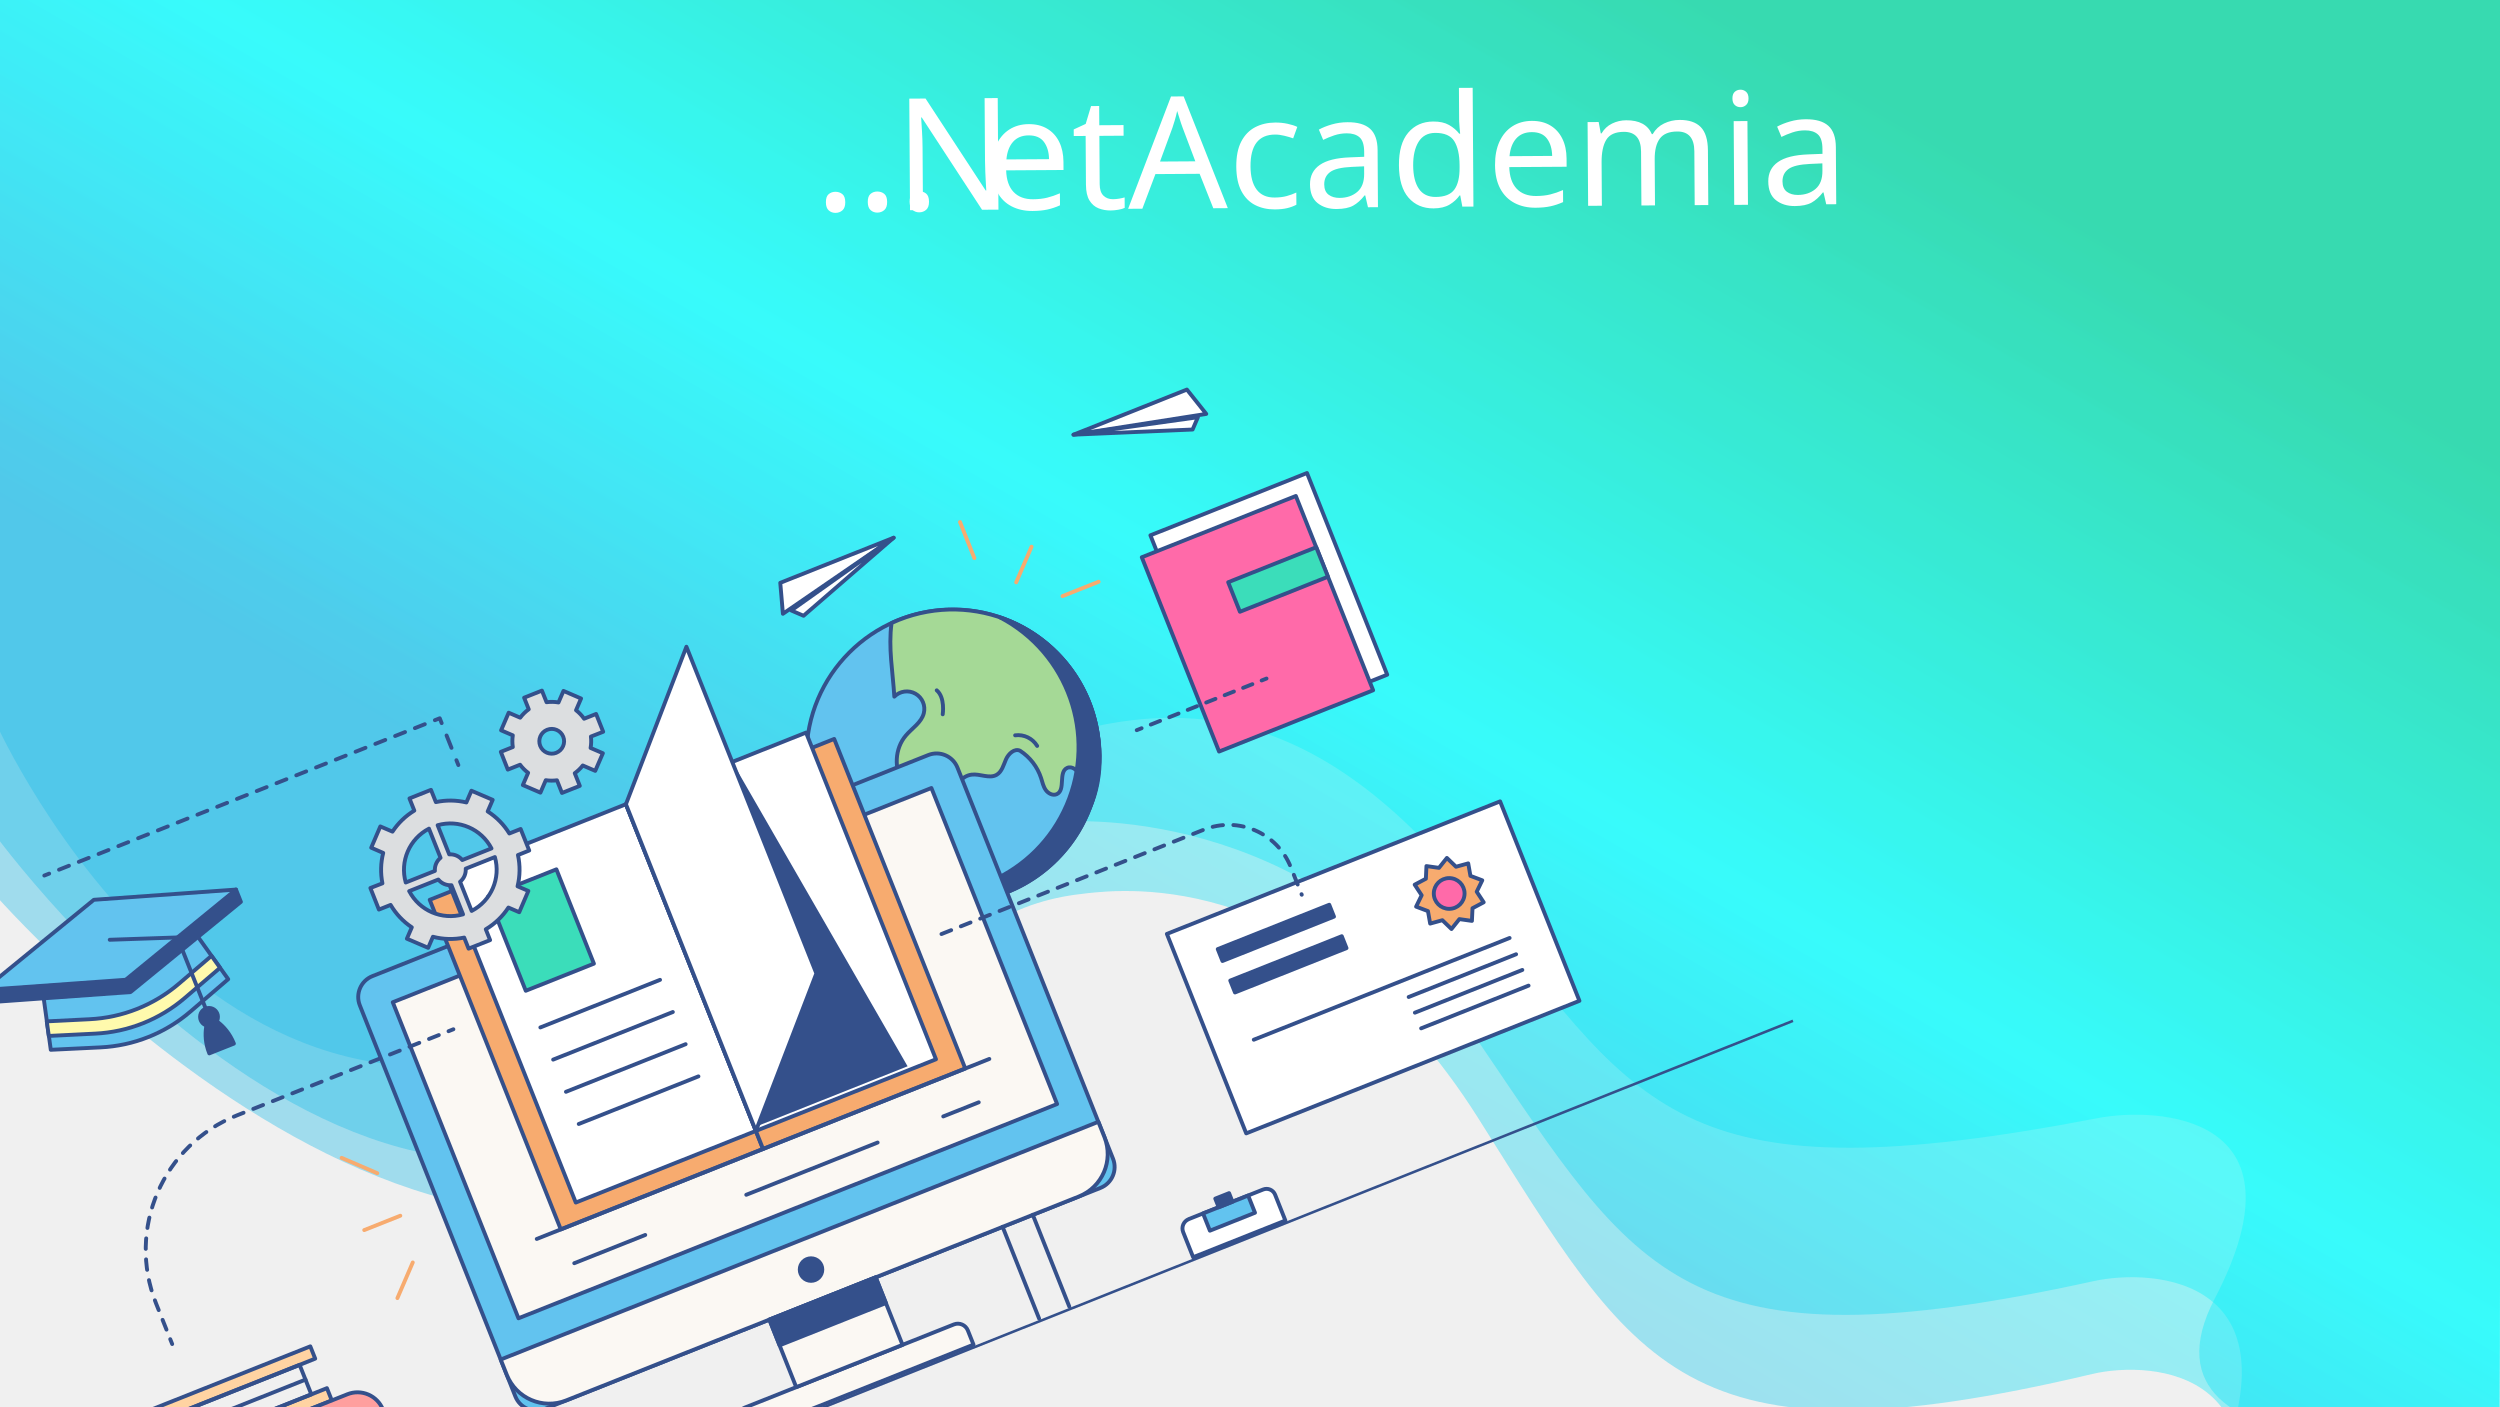
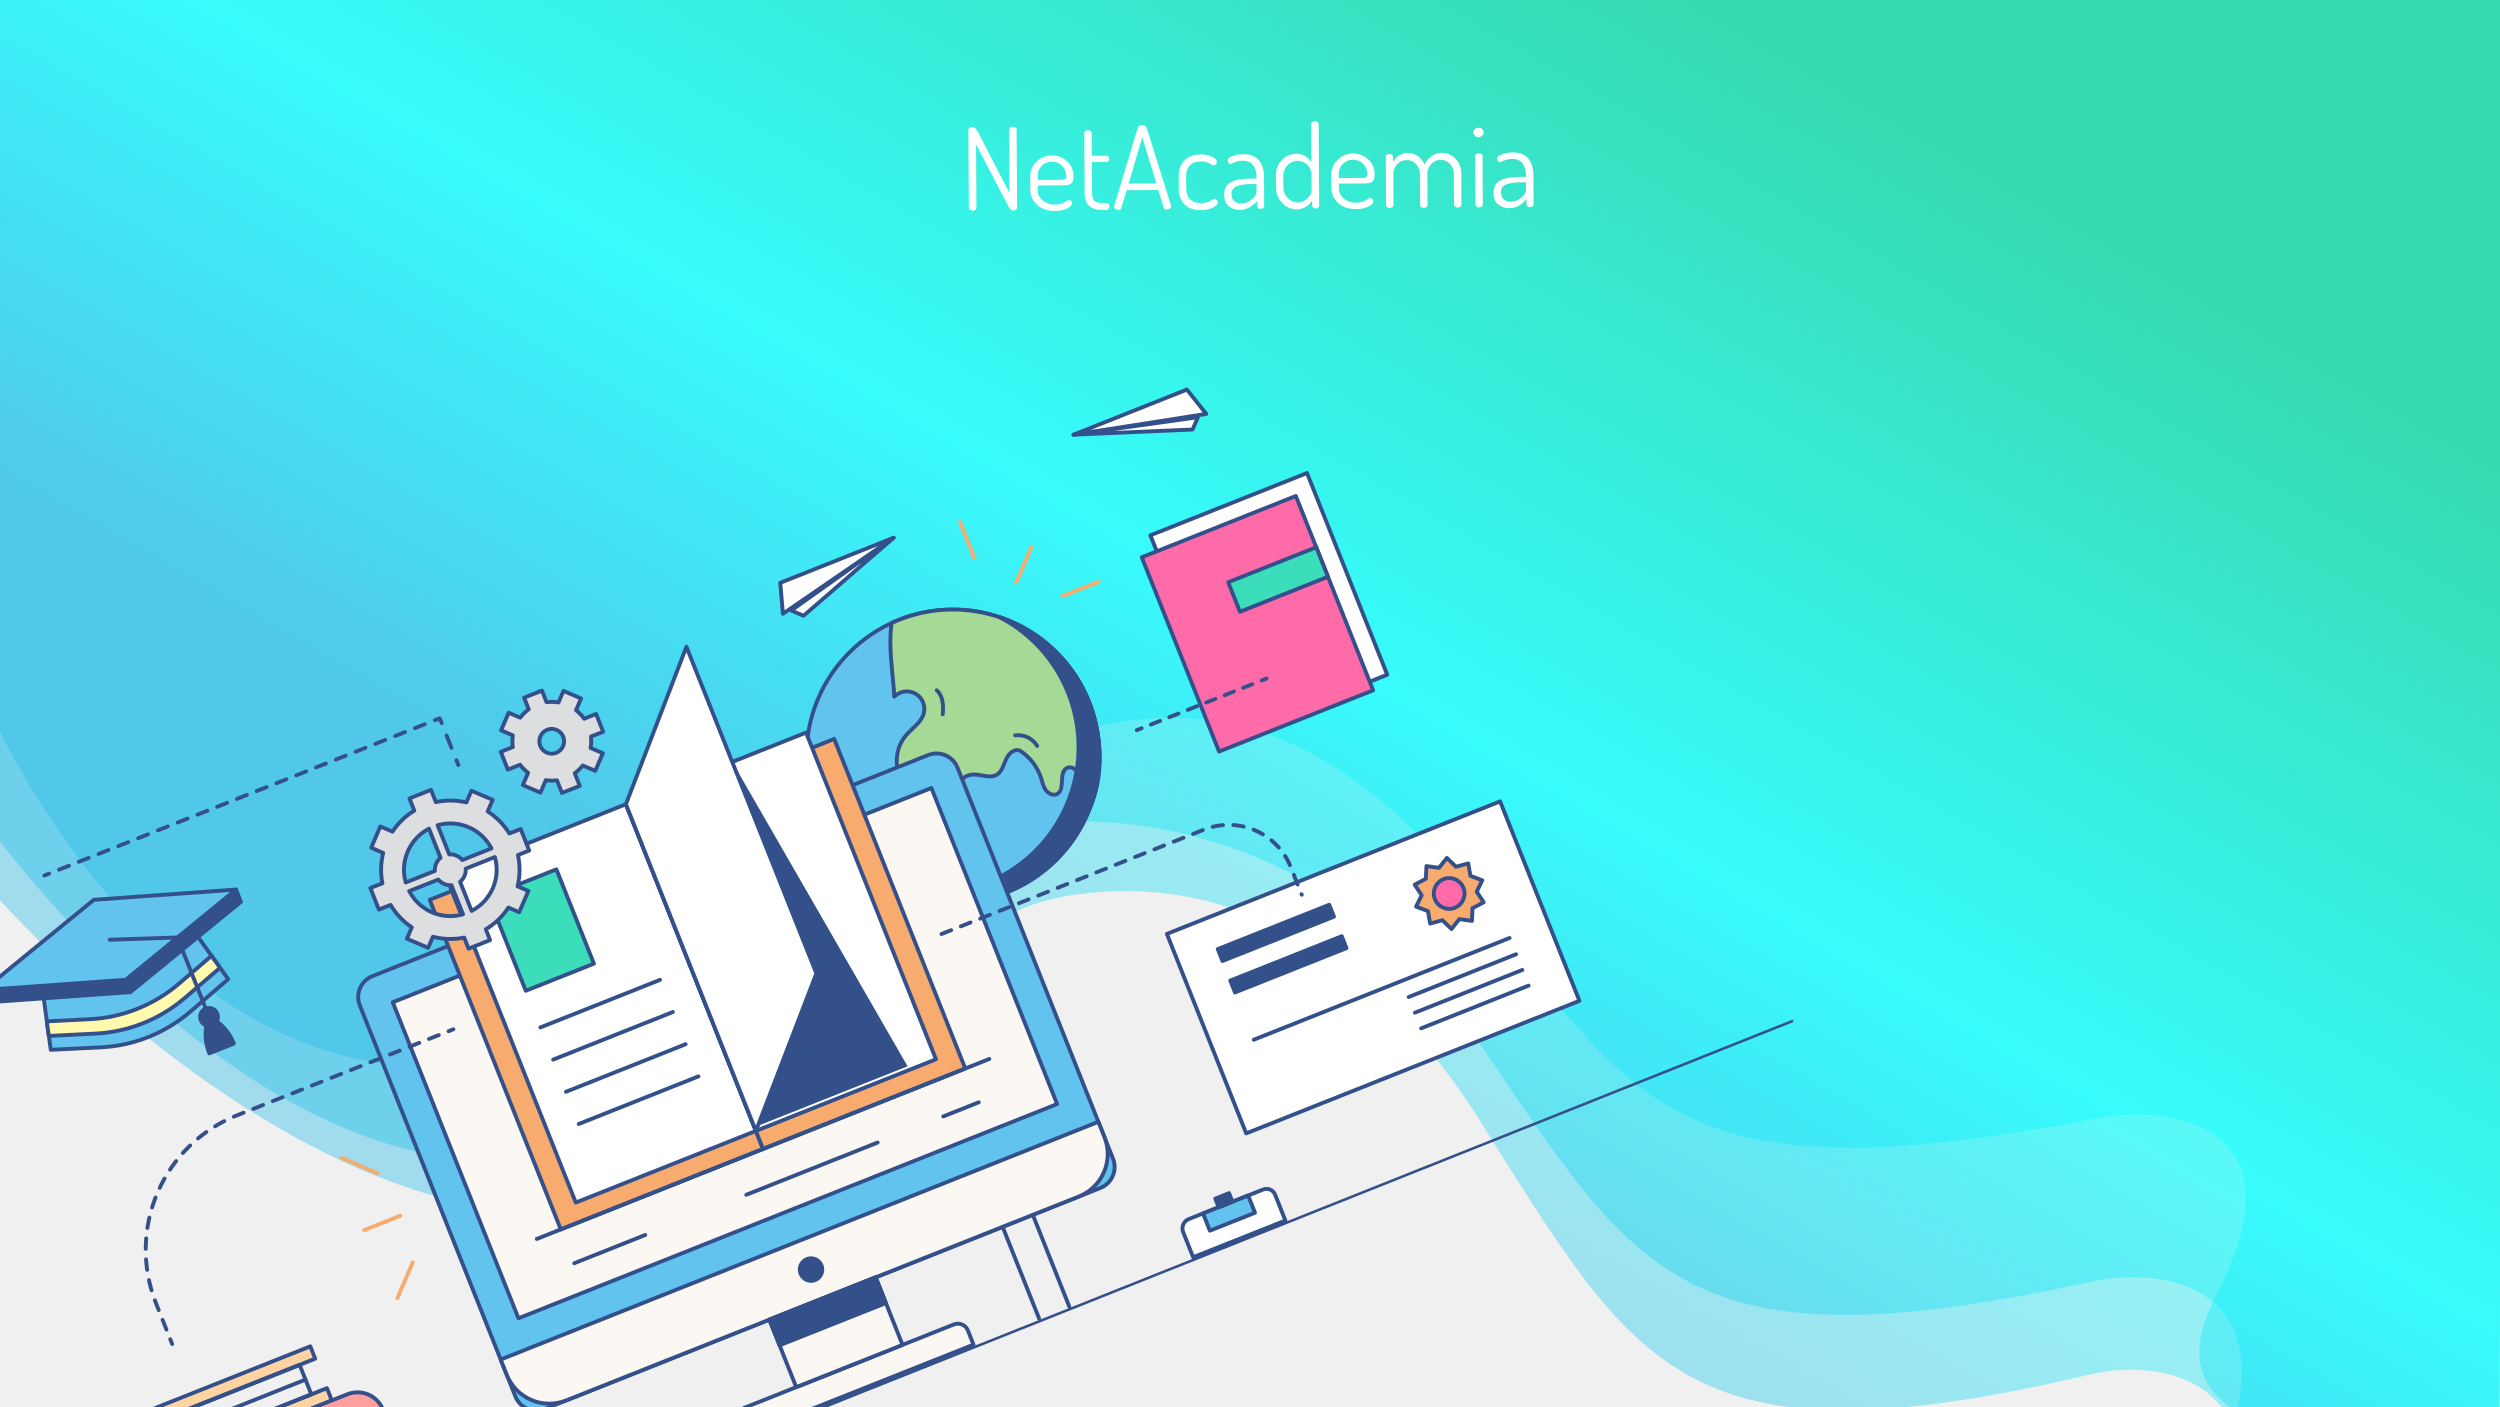
<svg xmlns="http://www.w3.org/2000/svg" xmlns:xlink="http://www.w3.org/1999/xlink" id="Réteg_1" data-name="Réteg 1" viewBox="0 0 1920 1080">
  <defs>
-     <style>.cls-1,.cls-2,.cls-3{opacity:0.39;}.cls-1{fill:url(#Névtelen_színátmenet_38);}.cls-2{fill:url(#Névtelen_színátmenet_38-2);}.cls-3{fill:url(#Névtelen_színátmenet_38-3);}.cls-29,.cls-4{fill:#fff;}.cls-10,.cls-11,.cls-14,.cls-15,.cls-16,.cls-18,.cls-19,.cls-20,.cls-21,.cls-22,.cls-25,.cls-26,.cls-27,.cls-28,.cls-4,.cls-6,.cls-7,.cls-8,.cls-9{stroke:#34508b;}.cls-10,.cls-11,.cls-14,.cls-15,.cls-16,.cls-17,.cls-18,.cls-19,.cls-20,.cls-21,.cls-22,.cls-25,.cls-26,.cls-27,.cls-4,.cls-6,.cls-7,.cls-8,.cls-9{stroke-linecap:round;stroke-linejoin:round;stroke-width:3px;}.cls-14,.cls-5{fill:#f7ab6f;}.cls-17,.cls-18,.cls-21,.cls-25,.cls-26,.cls-27,.cls-28,.cls-6{fill:none;}.cls-7{fill:#ff6aa9;}.cls-13,.cls-23,.cls-8{fill:#34508b;}.cls-9{fill:#62c3ef;}.cls-10{fill:#a5d996;}.cls-11,.cls-12{fill:#fbf8f3;}.cls-15{fill:#3bddba;}.cls-16{fill:#dcdee0;}.cls-17{stroke:#f7ab6f;}.cls-18{stroke-dasharray:8.07 8.07;}.cls-19{fill:#ffd3a2;}.cls-20{fill:#ff9f9e;}.cls-21{stroke-dasharray:8;}.cls-22{fill:#fffaad;}.cls-23{font-size:38.15px;font-family:Montserrat-Bold, Montserrat;font-weight:700;}.cls-24{letter-spacing:-0.02em;}.cls-25{stroke-dasharray:7.63 7.63;}.cls-26{stroke-dasharray:8.17 8.17;}.cls-27{stroke-dasharray:10.22 10.22;}.cls-28{stroke-miterlimit:10;stroke-width:2px;}.cls-29{font-size:120px;font-family:Dosis-Regular, Dosis;}.cls-30{letter-spacing:0em;}.cls-31{letter-spacing:0em;}</style>
+     <style>.cls-1,.cls-2,.cls-3{opacity:0.39;}.cls-1{fill:url(#Névtelen_színátmenet_38);}.cls-2{fill:url(#Névtelen_színátmenet_38-2);}.cls-3{fill:url(#Névtelen_színátmenet_38-3);}.cls-29,.cls-4{fill:#fff;}.cls-10,.cls-11,.cls-14,.cls-15,.cls-16,.cls-18,.cls-19,.cls-20,.cls-21,.cls-22,.cls-25,.cls-26,.cls-27,.cls-28,.cls-4,.cls-6,.cls-7,.cls-8,.cls-9{stroke:#34508b;}.cls-10,.cls-11,.cls-14,.cls-15,.cls-16,.cls-17,.cls-18,.cls-19,.cls-20,.cls-21,.cls-22,.cls-25,.cls-26,.cls-27,.cls-4,.cls-6,.cls-7,.cls-8,.cls-9{stroke-linecap:round;stroke-linejoin:round;stroke-width:3px;}.cls-14,.cls-5{fill:#f7ab6f;}.cls-17,.cls-18,.cls-21,.cls-25,.cls-26,.cls-27,.cls-28,.cls-6{fill:none;}.cls-7{fill:#ff6aa9;}.cls-13,.cls-23,.cls-8{fill:#34508b;}.cls-9{fill:#62c3ef;}.cls-10{fill:#a5d996;}.cls-11,.cls-12{fill:#fbf8f3;}.cls-15{fill:#3bddba;}.cls-16{fill:#dcdee0;}.cls-17{stroke:#f7ab6f;}.cls-18{stroke-dasharray:8.07 8.07;}.cls-19{fill:#ffd3a2;}.cls-20{fill:#ff9f9e;}.cls-21{stroke-dasharray:8;}.cls-22{fill:#fffaad;}.cls-23{font-size:38.15px;font-family:Montserrat-Bold, Montserrat;font-weight:700;}.cls-24{letter-spacing:-0.02em;}.cls-25{stroke-dasharray:7.63 7.63;}.cls-26{stroke-dasharray:8.17 8.17;}.cls-27{stroke-dasharray:10.22 10.22;}.cls-28{stroke-miterlimit:10;stroke-width:2px;}</style>
    <linearGradient id="Névtelen_színátmenet_38" x1="1441.37" y1="-293.27" x2="663.86" y2="1053.42" gradientUnits="userSpaceOnUse">
      <stop offset="0.2" stop-color="#00d49d" />
      <stop offset="0.56" stop-color="aqua" />
      <stop offset="0.81" stop-color="#21bce8" />
    </linearGradient>
    <linearGradient id="Névtelen_színátmenet_38-2" x1="1472.15" y1="-270.76" x2="676.14" y2="1107.97" xlink:href="#Névtelen_színátmenet_38" />
    <linearGradient id="Névtelen_színátmenet_38-3" x1="1491.7" y1="-261.9" x2="683.78" y2="1137.47" xlink:href="#Névtelen_színátmenet_38" />
  </defs>
  <path class="cls-1" d="M-6-14.36l3,570S181.9,966.45,504,762C671,656,751,583,813,565c99.27-28.82,204-24.1,326,133.15s155.85,221.54,472,160.57c45.19-8.71,164-3.42,90,138.45S1921,1104,1921,1104L1932-10Z" />
  <path class="cls-2" d="M-9-12l3,650.17S322.35,1094.33,588,782c79-92.88,168-145.47,219-150.44,27.81-2.72,207-10.19,329,169.17s155.85,252.7,472,183.16c45.19-9.94,164-3.9,90,157.92s220,121.84,220,121.84L1929-7Z" />
  <path class="cls-3" d="M-10-15.35l3,698.93S391.35,1145.75,657,810c79-99.85,127-118.65,178-124,27.81-2.92,178-20.5,300,172.31S1290.85,1130,1607,1055.2c45.19-10.68,164-4.19,90,169.77s220,131,220,131L1928-10Z" />
  <g id="_Csoport_" data-name="&lt;Csoport&gt;">
    <rect id="_Téglalap_" data-name="&lt;Téglalap&gt;" class="cls-4" x="916.88" y="660.5" width="275.41" height="164.86" transform="translate(-199.91 442.37) rotate(-21.69)" />
    <g id="_Csoport_2" data-name="&lt;Csoport&gt;">
      <g id="_Csoport_3" data-name="&lt;Csoport&gt;">
        <g id="_Csoport_4" data-name="&lt;Csoport&gt;">
          <polygon id="_Görbe_" data-name="&lt;Görbe&gt;" class="cls-5" points="1087.57 696.3 1091.83 687.56 1086.48 679.43 1095.07 674.87 1095.51 665.15 1105.14 666.51 1111.21 658.9 1118.21 665.66 1127.59 663.08 1129.28 672.66 1138.38 676.09 1134.12 684.83 1139.47 692.96 1130.88 697.52 1130.44 707.24 1120.8 705.88 1114.73 713.49 1107.74 706.72 1098.36 709.31 1096.67 699.73 1087.57 696.3" />
          <polygon id="_Görbe_2" data-name="&lt;Görbe&gt;" class="cls-6" points="1087.57 696.3 1091.83 687.56 1086.48 679.43 1095.07 674.87 1095.51 665.15 1105.14 666.51 1111.21 658.9 1118.21 665.66 1127.59 663.08 1129.28 672.66 1138.38 676.09 1134.12 684.83 1139.47 692.96 1130.88 697.52 1130.44 707.24 1120.8 705.88 1114.73 713.49 1107.74 706.72 1098.36 709.31 1096.67 699.73 1087.57 696.3" />
        </g>
        <circle id="_Görbe_3" data-name="&lt;Görbe&gt;" class="cls-7" cx="1112.97" cy="686.19" r="11.81" />
      </g>
      <rect id="_Téglalap_2" data-name="&lt;Téglalap&gt;" class="cls-8" x="933.79" y="711.52" width="92.16" height="9.83" transform="translate(-195.41 412.88) rotate(-21.69)" />
      <rect id="_Téglalap_3" data-name="&lt;Téglalap&gt;" class="cls-8" x="943.4" y="735.69" width="92.16" height="9.83" transform="translate(-203.66 418.14) rotate(-21.69)" />
      <line id="_Görbe_4" data-name="&lt;Görbe&gt;" class="cls-6" x1="962.92" y1="798.5" x2="1159.37" y2="720.37" />
      <line id="_Görbe_5" data-name="&lt;Görbe&gt;" class="cls-6" x1="1081.87" y1="765.69" x2="1164.35" y2="732.88" />
      <line id="_Görbe_6" data-name="&lt;Görbe&gt;" class="cls-6" x1="1086.65" y1="777.73" x2="1169.14" y2="744.92" />
      <line id="_Görbe_7" data-name="&lt;Görbe&gt;" class="cls-6" x1="1091.44" y1="789.77" x2="1173.93" y2="756.96" />
    </g>
  </g>
  <g id="_Csoport_5" data-name="&lt;Csoport&gt;">
    <g id="_Csoport_6" data-name="&lt;Csoport&gt;">
      <circle id="_Görbe_8" data-name="&lt;Görbe&gt;" class="cls-9" cx="731.81" cy="580.65" r="112.48" />
      <path id="_Görbe_9" data-name="&lt;Görbe&gt;" class="cls-10" d="M836.33,539.08a112.48,112.48,0,0,0-146.09-63q-2.81,1.13-5.52,2.38c-2.61,19.32,1,37.32,2.12,56.56a13.46,13.46,0,0,1,22.63,12.78c-1.84,7.17-9,11.44-13.76,17.06-8.58,10-9.39,25.91-1.88,36.76a52.09,52.09,0,0,1,4.35,6.35c1,2,1.53,4.24,2.72,6.14,3,4.78,9.61,6.28,15,4.69s9.74-5.64,13.32-10c4.77-5.79,9.51-12.92,17-13.88,6.48-.83,13.62,3.41,19.25.1,4.07-2.39,5.24-7.57,7.15-11.88s6.55-8.61,10.8-6.57a39.71,39.71,0,0,1,16.15,21c1,3.14,1.67,6.48,3.57,9.17s5.56,4.55,8.53,3.14c6.86-3.26,1-16.75,7.79-20.07,3.7-1.81,8.16,1.6,9.31,5.55s.18,8.17-.13,12.27c-.55,7.2,2.33,10.22,7.93,13.6C848.24,596.37,846.29,564.12,836.33,539.08Z" />
    </g>
    <path id="_Görbe_10" data-name="&lt;Görbe&gt;" class="cls-8" d="M768.17,474.24a112.45,112.45,0,0,1-88.73,205.93,112.46,112.46,0,1,0,88.73-205.93Z" />
  </g>
  <g id="_Csoport_7" data-name="&lt;Csoport&gt;">
    <rect id="_Téglalap_4" data-name="&lt;Téglalap&gt;" class="cls-9" x="318.59" y="652.11" width="493.98" height="357.78" rx="17.27" ry="17.27" transform="translate(-267.09 267.87) rotate(-21.69)" />
    <path id="_Görbe_11" data-name="&lt;Görbe&gt;" class="cls-11" d="M384.54,1044.12l4.68,11.77a35.11,35.11,0,0,0,45.6,19.64L828.58,918.91a35.1,35.1,0,0,0,19.64-45.59l-4.68-11.77Z" />
    <g id="_Csoport_8" data-name="&lt;Csoport&gt;">
      <g id="_Csoport_9" data-name="&lt;Csoport&gt;">
        <rect id="_Görbe_12" data-name="&lt;Görbe&gt;" class="cls-12" x="334.16" y="678.2" width="445.19" height="261.22" transform="translate(-259.51 263.04) rotate(-21.69)" />
      </g>
      <g id="_Csoport_10" data-name="&lt;Csoport&gt;">
        <rect id="_Görbe_13" data-name="&lt;Görbe&gt;" class="cls-6" x="334.16" y="678.2" width="445.19" height="261.22" transform="translate(-259.51 263.04) rotate(-21.69)" />
      </g>
    </g>
    <circle id="_Görbe_14" data-name="&lt;Görbe&gt;" class="cls-13" cx="622.87" cy="975.03" r="10.16" />
    <g id="_Csoport_11" data-name="&lt;Csoport&gt;">
      <rect id="_Téglalap_5" data-name="&lt;Téglalap&gt;" class="cls-14" x="374.45" y="650.52" width="167.15" height="272.4" transform="translate(-258.34 224.99) rotate(-21.69)" />
      <rect id="_Téglalap_6" data-name="&lt;Téglalap&gt;" class="cls-14" x="529.77" y="588.75" width="167.15" height="272.4" transform="translate(-224.51 278.02) rotate(-21.69)" />
    </g>
    <g id="_Csoport_12" data-name="&lt;Csoport&gt;">
      <rect id="_Téglalap_7" data-name="&lt;Téglalap&gt;" class="cls-4" x="387.03" y="635.58" width="148.86" height="270.03" transform="translate(-252.13 225.11) rotate(-21.69)" />
      <rect id="_Téglalap_8" data-name="&lt;Téglalap&gt;" class="cls-4" x="525.34" y="580.56" width="148.86" height="270.03" transform="translate(-222 272.34) rotate(-21.69)" />
      <rect id="_Téglalap_9" data-name="&lt;Téglalap&gt;" class="cls-15" x="387.39" y="675.29" width="56.32" height="77.96" transform="translate(-234.56 204.16) rotate(-21.69)" />
      <line id="_Görbe_15" data-name="&lt;Görbe&gt;" class="cls-6" x1="415" y1="789.07" x2="506.9" y2="752.52" />
      <line id="_Görbe_16" data-name="&lt;Görbe&gt;" class="cls-6" x1="424.83" y1="813.78" x2="516.73" y2="777.23" />
      <line id="_Görbe_17" data-name="&lt;Görbe&gt;" class="cls-6" x1="434.66" y1="838.5" x2="526.56" y2="801.94" />
      <line id="_Görbe_18" data-name="&lt;Görbe&gt;" class="cls-6" x1="444.49" y1="863.21" x2="536.39" y2="826.66" />
    </g>
    <polygon id="_Görbe_19" data-name="&lt;Görbe&gt;" class="cls-13" points="697.03 818.91 563.9 587.83 563.49 587.99 626.98 747.6 582 864.66 697.03 818.91" />
    <polygon id="_Görbe_20" data-name="&lt;Görbe&gt;" class="cls-4" points="626.98 747.6 580.51 868.54 480.71 617.63 527.17 496.69 626.98 747.6" />
    <line id="_Görbe_21" data-name="&lt;Görbe&gt;" class="cls-6" x1="412.24" y1="951.51" x2="759.8" y2="813.27" />
    <path id="_Összetett_görbe_" data-name="&lt;Összetett görbe&gt;" class="cls-16" d="M406.44,653.19l-6.58-16.53-8.69,3.46a53,53,0,0,0-16.63-16.93l3.84-8.91-16.34-7-3.87,9a53,53,0,0,0-23.42-.27L331,606.61l-16.53,6.58,3.72,9.36a53,53,0,0,0-16.75,16.15l-9.35-4-7,16.34,9.21,4a53,53,0,0,0-.6,23.36L284.45,682,291,698.55l9-3.58a52.9,52.9,0,0,0,16.26,17.21l-3.77,8.75,16.34,7,3.66-8.5a52.91,52.91,0,0,0,24,.63l3.38,8.5L376.39,722l-3.31-8.33A52.83,52.83,0,0,0,390.46,697l8.31,3.58,7-16.33-8.29-3.57a52.94,52.94,0,0,0,.31-24Zm-29-1.6-22.39,8.91A11.88,11.88,0,0,0,345,656.16l-8.9-22.39A35.58,35.58,0,0,1,377.46,651.59Zm-48-15.19,8.9,22.39A11.9,11.9,0,0,0,334,668.86l-22.39,8.91A35.6,35.6,0,0,1,329.48,636.4Zm-15.2,48,22.39-8.91a11.88,11.88,0,0,0,10.08,4.34l8.9,22.39A35.61,35.61,0,0,1,314.28,684.38Zm48,15.19-8.9-22.39a11.92,11.92,0,0,0,4.34-10.07l22.39-8.91A35.6,35.6,0,0,1,362.26,699.57Z" />
    <path id="_Összetett_görbe_2" data-name="&lt;Összetett görbe&gt;" class="cls-16" d="M463.24,562l-5.44-13.68-9.21,3.67a30.15,30.15,0,0,0-6.2-6.54l3.87-9-13.51-5.83-3.82,8.86a30.34,30.34,0,0,0-9.18-.18l-3.55-8.91-13.67,5.44,3.54,8.91a30.33,30.33,0,0,0-6.55,6.44l-8.86-3.82-5.82,13.52,9,3.87a29.9,29.9,0,0,0,0,9l-9.21,3.67L390,591.06l9.42-3.75a30,30,0,0,0,6.18,6.19l-4.06,9.43,13.51,5.82,4.12-9.56a30,30,0,0,0,8.57.07l3.86,9.72,13.68-5.44-3.87-9.72a29.7,29.7,0,0,0,6.17-5.93l9.56,4.12L463,578.49l-9.42-4.06a30.05,30.05,0,0,0,.24-8.74Zm-36,16.16a9.52,9.52,0,1,1,5.33-12.37A9.53,9.53,0,0,1,427.28,578.11Z" />
    <path id="_Téglalap_10" data-name="&lt;Téglalap&gt;" class="cls-11" d="M569.63,1048.38H742.41a8.26,8.26,0,0,1,8.26,8.26v11.73a0,0,0,0,1,0,0H561.36a0,0,0,0,1,0,0v-11.73A8.26,8.26,0,0,1,569.63,1048.38Z" transform="translate(-344.72 317.4) rotate(-21.69)" />
    <rect id="_Téglalap_11" data-name="&lt;Téglalap&gt;" class="cls-11" x="598.08" y="995.25" width="87.87" height="55.81" transform="translate(-332.69 309.73) rotate(-21.69)" />
    <rect id="_Téglalap_12" data-name="&lt;Téglalap&gt;" class="cls-8" x="591.69" y="996.47" width="87.87" height="21.25" transform="translate(-327.21 306.23) rotate(-21.69)" />
    <line id="_Görbe_22" data-name="&lt;Görbe&gt;" class="cls-6" x1="441.04" y1="970.14" x2="495.54" y2="948.46" />
    <line id="_Görbe_23" data-name="&lt;Görbe&gt;" class="cls-6" x1="724.42" y1="857.42" x2="751.67" y2="846.58" />
    <line id="_Görbe_24" data-name="&lt;Görbe&gt;" class="cls-6" x1="573.14" y1="917.59" x2="674.01" y2="877.47" />
  </g>
  <g id="_Csoport_13" data-name="&lt;Csoport&gt;">
    <line id="_Görbe_25" data-name="&lt;Görbe&gt;" class="cls-17" x1="307.43" y1="933.68" x2="279.73" y2="944.7" />
    <line id="_Görbe_26" data-name="&lt;Görbe&gt;" class="cls-17" x1="289.75" y1="901.03" x2="262.37" y2="889.24" />
    <line id="_Görbe_27" data-name="&lt;Görbe&gt;" class="cls-17" x1="305.21" y1="996.94" x2="317" y2="969.56" />
  </g>
  <g id="_Csoport_14" data-name="&lt;Csoport&gt;">
    <line id="_Görbe_28" data-name="&lt;Görbe&gt;" class="cls-17" x1="780.43" y1="447.23" x2="792.23" y2="419.85" />
    <line id="_Görbe_29" data-name="&lt;Görbe&gt;" class="cls-17" x1="816.02" y1="457.81" x2="843.73" y2="446.79" />
    <line id="_Görbe_30" data-name="&lt;Görbe&gt;" class="cls-17" x1="737.28" y1="400.92" x2="748.3" y2="428.63" />
  </g>
  <path id="_Görbe_31" data-name="&lt;Görbe&gt;" class="cls-6" d="M779.63,564.73a17.17,17.17,0,0,1,16.91,8.14" />
  <path id="_Görbe_32" data-name="&lt;Görbe&gt;" class="cls-6" d="M724,548.58s2-12.83-4.59-18.41" />
  <g id="_Csoport_15" data-name="&lt;Csoport&gt;">
    <path id="_Téglalap_13" data-name="&lt;Téglalap&gt;" class="cls-4" d="M916.08,924h61.48a7.08,7.08,0,0,1,7.08,7.08v21.38a0,0,0,0,1,0,0H908.41a0,0,0,0,1,0,0V931.7a7.67,7.67,0,0,1,7.67-7.67Z" transform="translate(-279.76 416.26) rotate(-21.69)" />
    <rect id="_Téglalap_14" data-name="&lt;Téglalap&gt;" class="cls-9" x="925.26" y="924.54" width="37.27" height="14.23" transform="translate(-277.5 414.82) rotate(-21.69)" />
    <rect id="_Téglalap_15" data-name="&lt;Téglalap&gt;" class="cls-8" x="934.25" y="918.18" width="11.4" height="7.11" transform="translate(-274.11 412.66) rotate(-21.69)" />
  </g>
  <g id="_Csoport_16" data-name="&lt;Csoport&gt;">
    <line class="cls-6" x1="348.19" y1="790.48" x2="344.48" y2="791.96" />
    <path class="cls-18" d="M337,794.94,182,856.6a111.13,111.13,0,0,0-62.19,144.33l9.48,23.83" />
    <line class="cls-6" x1="130.75" y1="1028.5" x2="132.23" y2="1032.22" />
  </g>
  <g id="_Csoport_17" data-name="&lt;Csoport&gt;">
    <g id="_Csoport_18" data-name="&lt;Csoport&gt;">
      <path id="_Görbe_33" data-name="&lt;Görbe&gt;" class="cls-19" d="M242.07,1043.44l-3.76-9.44L77.13,1098.11a22.36,22.36,0,1,0,16.53,41.56l161.18-64.11-3.76-9.45L98.4,1126.84l-9-22.66Z" />
      <rect id="_Téglalap_16" data-name="&lt;Téglalap&gt;" class="cls-6" x="88.53" y="1075.33" width="151.45" height="24.39" transform="translate(-390.31 137.71) rotate(-21.69)" />
      <line id="_Görbe_34" data-name="&lt;Görbe&gt;" class="cls-6" x1="234.61" y1="1059.54" x2="93.89" y2="1115.51" />
    </g>
    <path id="_Görbe_35" data-name="&lt;Görbe&gt;" class="cls-20" d="M266.76,1070.81l-173.1,68.86L98.18,1151l161.19-64.11,6.51,16.37-161.19,64.12,4.53,11.37,173.1-68.85a21,21,0,0,0,11.78-27.34h0A21,21,0,0,0,266.76,1070.81Z" />
  </g>
  <line id="_Görbe_36" data-name="&lt;Görbe&gt;" class="cls-6" x1="770.01" y1="942.21" x2="798.03" y2="1012.64" />
  <line id="_Görbe_37" data-name="&lt;Görbe&gt;" class="cls-6" x1="793.2" y1="932.99" x2="821.21" y2="1003.42" />
  <path id="_Görbe_38" data-name="&lt;Görbe&gt;" class="cls-21" d="M723.06,717.34l201.59-80.19a51.3,51.3,0,0,1,66.62,28.71l8.47,21.3" />
  <g id="_Csoport_19" data-name="&lt;Csoport&gt;">
    <path id="_Görbe_39" data-name="&lt;Görbe&gt;" class="cls-9" d="M175.26,752,146.09,777a114.07,114.07,0,0,1-68.82,27.38L39,806.24l-10-72.71L132.6,692.29Z" />
    <polygon id="_Görbe_40" data-name="&lt;Görbe&gt;" class="cls-8" points="151.43 695.05 75.83 700.49 17.14 748.46 -12.68 760.32 -8.92 769.77 100.25 761.91 185 692.63 181.25 683.19 151.43 695.05" />
    <polygon id="_Görbe_41" data-name="&lt;Görbe&gt;" class="cls-9" points="72.07 691.04 -12.68 760.32 96.5 752.47 181.25 683.19 72.07 691.04" />
    <path id="_Görbe_42" data-name="&lt;Görbe&gt;" class="cls-22" d="M37.48,795.6l35.61-1.78a114.12,114.12,0,0,0,68.82-27.37L169,743.28l-6.57-9.19L137.52,755.4A114.12,114.12,0,0,1,68.7,782.77l-32.76,1.64Z" />
    <polyline id="_Görbe_43" data-name="&lt;Görbe&gt;" class="cls-6" points="84.28 721.75 136.26 719.96 162.6 786.2" />
    <circle id="_Görbe_44" data-name="&lt;Görbe&gt;" class="cls-8" cx="160.52" cy="780.97" r="6.86" />
    <path id="_Görbe_45" data-name="&lt;Görbe&gt;" class="cls-8" d="M160.52,781s-6.05,12.29.22,28l9.44-3.76,9.44-3.75C173.36,785.75,160.52,781,160.52,781Z" />
  </g>
  <g id="_Csoport_20" data-name="&lt;Csoport&gt;">
    <text class="cls-23" transform="translate(-40.86 762.31) rotate(-21.69)">
      <tspan class="cls-24">A</tspan>
      <tspan x="28.35" y="0">+</tspan>
    </text>
  </g>
  <g id="_Csoport_21" data-name="&lt;Csoport&gt;">
    <rect id="_Téglalap_17" data-name="&lt;Téglalap&gt;" class="cls-4" x="909.74" y="381.29" width="129.42" height="166.69" transform="translate(-102.73 393.05) rotate(-21.69)" />
    <rect id="_Téglalap_18" data-name="&lt;Téglalap&gt;" class="cls-7" x="902.06" y="398.75" width="127.33" height="160.59" transform="translate(-108.67 390.84) rotate(-21.69)" />
    <rect id="_Téglalap_19" data-name="&lt;Téglalap&gt;" class="cls-15" x="945.18" y="432.84" width="72.76" height="24.4" transform="translate(-94.98 394.29) rotate(-21.69)" />
  </g>
  <g id="_Csoport_22" data-name="&lt;Csoport&gt;">
    <line class="cls-6" x1="873.02" y1="560.77" x2="876.74" y2="559.29" />
    <line class="cls-25" x1="883.83" y1="556.47" x2="965.41" y2="524.02" />
    <line class="cls-6" x1="968.96" y1="522.61" x2="972.67" y2="521.13" />
  </g>
  <g id="_Csoport_23" data-name="&lt;Csoport&gt;">
    <line class="cls-6" x1="34.03" y1="672.42" x2="37.75" y2="670.95" />
    <line class="cls-26" x1="45.35" y1="667.92" x2="330.2" y2="554.62" />
    <polyline class="cls-6" points="334 553.11 337.72 551.63 339.19 555.35" />
    <line class="cls-27" x1="342.97" y1="564.85" x2="348.64" y2="579.09" />
    <line class="cls-6" x1="350.53" y1="583.84" x2="352.01" y2="587.56" />
  </g>
  <g id="_Csoport_24" data-name="&lt;Csoport&gt;">
    <polygon id="_Görbe_46" data-name="&lt;Görbe&gt;" class="cls-4" points="599.24 447.61 686.33 412.97 601.28 471.39 599.24 447.61" />
    <polygon id="_Görbe_47" data-name="&lt;Görbe&gt;" class="cls-4" points="607.69 468.84 617.13 472.91 686.33 412.97 607.69 468.84" />
  </g>
  <g id="_Csoport_25" data-name="&lt;Csoport&gt;">
    <polygon id="_Görbe_48" data-name="&lt;Görbe&gt;" class="cls-4" points="911.54 299.19 824.45 333.83 926.4 317.88 911.54 299.19" />
    <polygon id="_Görbe_49" data-name="&lt;Görbe&gt;" class="cls-4" points="919.99 320.43 915.92 329.87 824.45 333.83 919.99 320.43" />
  </g>
  <line class="cls-28" x1="173" y1="1264" x2="1377" y2="784" />
-   <text class="cls-29" transform="translate(625.69 161.91) rotate(-0.37)">...<tspan class="cls-30" x="61.56" y="0">N</tspan>
-     <tspan class="cls-31" x="129.72" y="0">etAcademia</tspan>
-   </text>
+   <path class="cls-29" d="M744.09,159.58l-.39-59.83c0-1.47,1-2.21,2.89-2.22,1.64,0,3.18,1.33,4.6,4l24.06,46.67-.31-48.75c0-1.41.95-2.12,2.89-2.13s2.91.68,2.92,2.09l.38,59.93a1.9,1.9,0,0,1-.87,1.67,3.35,3.35,0,0,1-2,.63c-1.46,0-2.76-1.09-3.89-3.32l-24.77-47.45.31,48.67a1.9,1.9,0,0,1-.87,1.67,3.71,3.71,0,0,1-4.09,0A2,2,0,0,1,744.09,159.58Z" />
+   <path class="cls-29" d="M791.25,145.47l-.06-9.86A15.38,15.38,0,0,1,796,124.18a17,17,0,0,1,23.46-.36,15.06,15.06,0,0,1,5,11.42,11.39,11.39,0,0,1-.54,3.95,3.68,3.68,0,0,1-1.84,2.12,8.9,8.9,0,0,1-2.33.81,19.17,19.17,0,0,1-2.9.19l-19.89.13,0,3.25a10.3,10.3,0,0,0,3.8,8.29,14.51,14.51,0,0,0,9.65,3.07,14.33,14.33,0,0,0,5.23-.92,14.74,14.74,0,0,0,3.42-1.78,3.6,3.6,0,0,1,1.89-.89,2.18,2.18,0,0,1,1.72.91,2.9,2.9,0,0,1,.76,1.8c0,1.23-1.24,2.52-3.76,3.85a20,20,0,0,1-9.4,2q-8.35.06-13.67-4.53A15.34,15.34,0,0,1,791.25,145.47Zm5.68-7.26,17.6-.11a7.24,7.24,0,0,0,3.51-.59,2.67,2.67,0,0,0,.87-2.41,10.91,10.91,0,0,0-3.18-7.68,10.34,10.34,0,0,0-7.89-3.27,10.74,10.74,0,0,0-7.77,3.2,10.13,10.13,0,0,0-3.16,7.54Z" />
+   <path class="cls-29" d="M833,148.38l-.29-46.3a1.75,1.75,0,0,1,.87-1.5,3.23,3.23,0,0,1,1.93-.63,3.4,3.4,0,0,1,2,.6,1.79,1.79,0,0,1,.89,1.48l.11,17.61,11.35-.07a1.79,1.79,0,0,1,1.46.71,2.62,2.62,0,0,1,.58,1.69,2.66,2.66,0,0,1-.56,1.71,1.8,1.8,0,0,1-1.45.73l-11.35.07.15,23.74q0,4.28,1.84,6t6.4,1.66h2.46a2.53,2.53,0,0,1,1.9.76,2.61,2.61,0,0,1,.76,1.86,2.76,2.76,0,0,1-.74,1.92,2.45,2.45,0,0,1-1.89.83H847Q833.07,161.3,833,148.38Z" />
+   <path class="cls-29" d="M855.67,158.69a1.32,1.32,0,0,1,.08-.61l18-59.87c.4-1.35,1.53-2,3.4-2s3,.66,3.51,2l18.73,59.76a1.09,1.09,0,0,0,0,.26,1.08,1.08,0,0,1,0,.25,2,2,0,0,1-1.13,1.72,4.48,4.48,0,0,1-2.37.73,2.11,2.11,0,0,1-2.21-1.48l-4.14-13.53-24.3.16-4,13.59c-.23,1-1,1.49-2.29,1.49a4.08,4.08,0,0,1-2.31-.68A2.06,2.06,0,0,1,855.67,158.69ZM866.81,141l21.3-.14-10.84-35.47Z" />
+   <path class="cls-29" d="M905.3,144.73l-.06-9.41q0-7.4,4.23-12t12.64-4.7a18.69,18.69,0,0,1,8.86,1.83q3.57,1.88,3.59,3.81a2.91,2.91,0,0,1-.78,1.89,2.33,2.33,0,0,1-1.76.94,3.48,3.48,0,0,1-1.63-.76,15.86,15.86,0,0,0-3.13-1.56,12.91,12.91,0,0,0-4.85-.79c-3.75,0-6.61,1-8.56,3s-2.92,4.78-2.89,8.34l.06,9.36q0,5.43,3,8.38c2,2,4.87,2.95,8.69,2.92a13.85,13.85,0,0,0,5-.84,14.15,14.15,0,0,0,3.16-1.65,3.28,3.28,0,0,1,1.71-.82,2.38,2.38,0,0,1,1.9.86,3,3,0,0,1,.76,1.93c0,1.35-1.22,2.67-3.67,3.94a19.9,19.9,0,0,1-9.14,2q-8.46.06-12.79-4.49T905.3,144.73Z" />
+   <path class="cls-29" d="M940.09,149.62q0-6.93,5.17-9.66t15.25-2.8l4.49,0v-2.07a13.6,13.6,0,0,0-2.61-8.23q-2.57-3.48-7.85-3.44a15.58,15.58,0,0,0-6.37,1.29,31.15,31.15,0,0,1-3,1.27,1.93,1.93,0,0,1-1.68-.94,3.87,3.87,0,0,1-.63-2.08c0-1.11,1.25-2.15,3.77-3.1a23.13,23.13,0,0,1,8.08-1.46q8.28-.06,12.13,4.72t3.91,12.16l.15,22.88a2,2,0,0,1-.79,1.63,3,3,0,0,1-2,.68,2.75,2.75,0,0,1-1.89-.65,2.09,2.09,0,0,1-.76-1.62l0-3.88q-5.86,6.83-13.25,6.86a12.52,12.52,0,0,1-8.64-2.89Q940.13,155.34,940.09,149.62Zm5.71-.57a6.89,6.89,0,0,0,2.15,5.49,8.3,8.3,0,0,0,5.56,1.77,12.19,12.19,0,0,0,7.85-3.14c2.48-2.06,3.72-4.13,3.7-6.18l0-5.63-3.7,0q-3.51,0-5.94.3a27.77,27.77,0,0,0-4.79,1A6.9,6.9,0,0,0,947,145,6.47,6.47,0,0,0,945.8,149.05Z" />
+   <path class="cls-29" d="M979.92,144.26l-.06-9.6A16.2,16.2,0,0,1,984.4,123a14.79,14.79,0,0,1,11.1-4.91,12.94,12.94,0,0,1,11.66,6.69L1007,95.24a1.81,1.81,0,0,1,.87-1.5,3.68,3.68,0,0,1,2.11-.63,3,3,0,0,1,2,.6,1.85,1.85,0,0,1,.76,1.49l.4,62.66a2,2,0,0,1-.78,1.59,2.92,2.92,0,0,1-3.83,0,2.05,2.05,0,0,1-.84-1.6l0-3.92a12.55,12.55,0,0,1-4.76,4.89,13.76,13.76,0,0,1-7.25,2,14.42,14.42,0,0,1-10.94-5A16.68,16.68,0,0,1,979.92,144.26Zm5.72-.07a11.3,11.3,0,0,0,3.3,7.86,10.14,10.14,0,0,0,7.68,3.45,10.44,10.44,0,0,0,7.46-3.2c2.16-2.11,3.23-4,3.22-5.53l-.08-12.26a10.6,10.6,0,0,0-3.26-8,10.48,10.48,0,0,0-7.45-3,10.35,10.35,0,0,0-7.73,3.46,10.88,10.88,0,0,0-3.2,7.72Z" />
+   <path class="cls-29" d="M1022.51,144l-.06-9.85a15.34,15.34,0,0,1,4.85-11.43,17,17,0,0,1,23.45-.37,15,15,0,0,1,5,11.42,11.19,11.19,0,0,1-.55,4,3.69,3.69,0,0,1-1.83,2.12,9,9,0,0,1-2.33.8,19,19,0,0,1-2.9.2l-19.89.12,0,3.26a10.29,10.29,0,0,0,3.79,8.29,14.5,14.5,0,0,0,9.66,3.06,14.17,14.17,0,0,0,5.23-.91,15.59,15.59,0,0,0,3.42-1.78,3.6,3.6,0,0,1,1.89-.89,2.16,2.16,0,0,1,1.72.91,2.93,2.93,0,0,1,.76,1.8c0,1.23-1.25,2.52-3.76,3.85a20.08,20.08,0,0,1-9.4,2q-8.37.06-13.67-4.53A15.31,15.31,0,0,1,1022.51,144Zm5.67-7.25,17.6-.11a7.32,7.32,0,0,0,3.52-.59,2.7,2.7,0,0,0,.86-2.41,10.93,10.93,0,0,0-3.17-7.68,10.36,10.36,0,0,0-7.9-3.27,10.7,10.7,0,0,0-7.77,3.2,10.17,10.17,0,0,0-3.16,7.54Z" />
+   <path class="cls-29" d="M1064.48,157.53l-.23-37.22a1.8,1.8,0,0,1,.78-1.5,3.11,3.11,0,0,1,2-.63,3,3,0,0,1,1.94.61,1.86,1.86,0,0,1,.8,1.51l0,4.1a13,13,0,0,1,11.66-6.84,12.52,12.52,0,0,1,7.58,2.39,14.3,14.3,0,0,1,5,6.4,16.33,16.33,0,0,1,5.76-6.65,14.08,14.08,0,0,1,18,2.11q4.42,4.45,4.48,11.94l.15,23.41a2,2,0,0,1-.83,1.59,3.07,3.07,0,0,1-2.06.71,3,3,0,0,1-2-.68,2,2,0,0,1-.84-1.58l-.15-23.35a11,11,0,0,0-3.09-8.15,9.76,9.76,0,0,0-7-2.94,10,10,0,0,0-7.15,3.08,10.34,10.34,0,0,0-3.07,7.79l.15,23.79c0,1.46-.95,2.2-2.89,2.21s-2.82-.71-2.83-2.17l-.15-23.71a10.87,10.87,0,0,0-3-7.75,9.42,9.42,0,0,0-7.1-3.07,10.09,10.09,0,0,0-7.24,3.08,10.79,10.79,0,0,0-3.08,8.14l.15,23.35a2,2,0,0,1-.87,1.58,3.12,3.12,0,0,1-2,.72,3,3,0,0,1-2-.69A2.08,2.08,0,0,1,1064.48,157.53Z" />
+   <path class="cls-29" d="M1132.78,104.33a3.5,3.5,0,0,1-1.16-2.58,3.36,3.36,0,0,1,1.13-2.56,4,4,0,0,1,2.81-1.08,3.75,3.75,0,0,1,2.69,1,3.42,3.42,0,0,1,1.12,2.55,3.58,3.58,0,0,1-1.09,2.6,3.66,3.66,0,0,1-2.67,1.12A4,4,0,0,1,1132.78,104.33Zm.34,52.76-.24-37.22a1.83,1.83,0,0,1,.79-1.5,3.11,3.11,0,0,1,2-.63,3.34,3.34,0,0,1,2.07.6,1.8,1.8,0,0,1,.84,1.49l.24,37.22a2,2,0,0,1-.87,1.59,3.14,3.14,0,0,1-2,.72,3,3,0,0,1-2-.69A2.08,2.08,0,0,1,1133.12,157.09Z" />
+   <path class="cls-29" d="M1147,148.29q0-6.93,5.17-9.66t15.25-2.79l4.49,0v-2.07a13.58,13.58,0,0,0-2.61-8.23q-2.57-3.48-7.85-3.45a15.75,15.75,0,0,0-6.37,1.29,30,30,0,0,1-3,1.27,1.91,1.91,0,0,1-1.68-.94,3.82,3.82,0,0,1-.63-2.07c0-1.12,1.25-2.15,3.77-3.11a23.13,23.13,0,0,1,8.08-1.46q8.28,0,12.13,4.72t3.91,12.16l.15,22.88a2.08,2.08,0,0,1-.78,1.64,3.11,3.11,0,0,1-2,.67,2.76,2.76,0,0,1-1.9-.65,2.09,2.09,0,0,1-.76-1.62l0-3.87q-5.87,6.81-13.25,6.86a12.52,12.52,0,0,1-8.64-2.9Q1147,154,1147,148.29Zm5.72-.57c0,2.47.73,4.3,2.14,5.49a8.3,8.3,0,0,0,5.56,1.77,12.26,12.26,0,0,0,7.86-3.13c2.47-2.07,3.71-4.13,3.7-6.19l0-5.63-3.7,0a53.83,53.83,0,0,0-5.93.3,26.5,26.5,0,0,0-4.79,1,6.89,6.89,0,0,0-3.6,2.31A6.41,6.41,0,0,0,1152.69,147.72Z" />
</svg>
